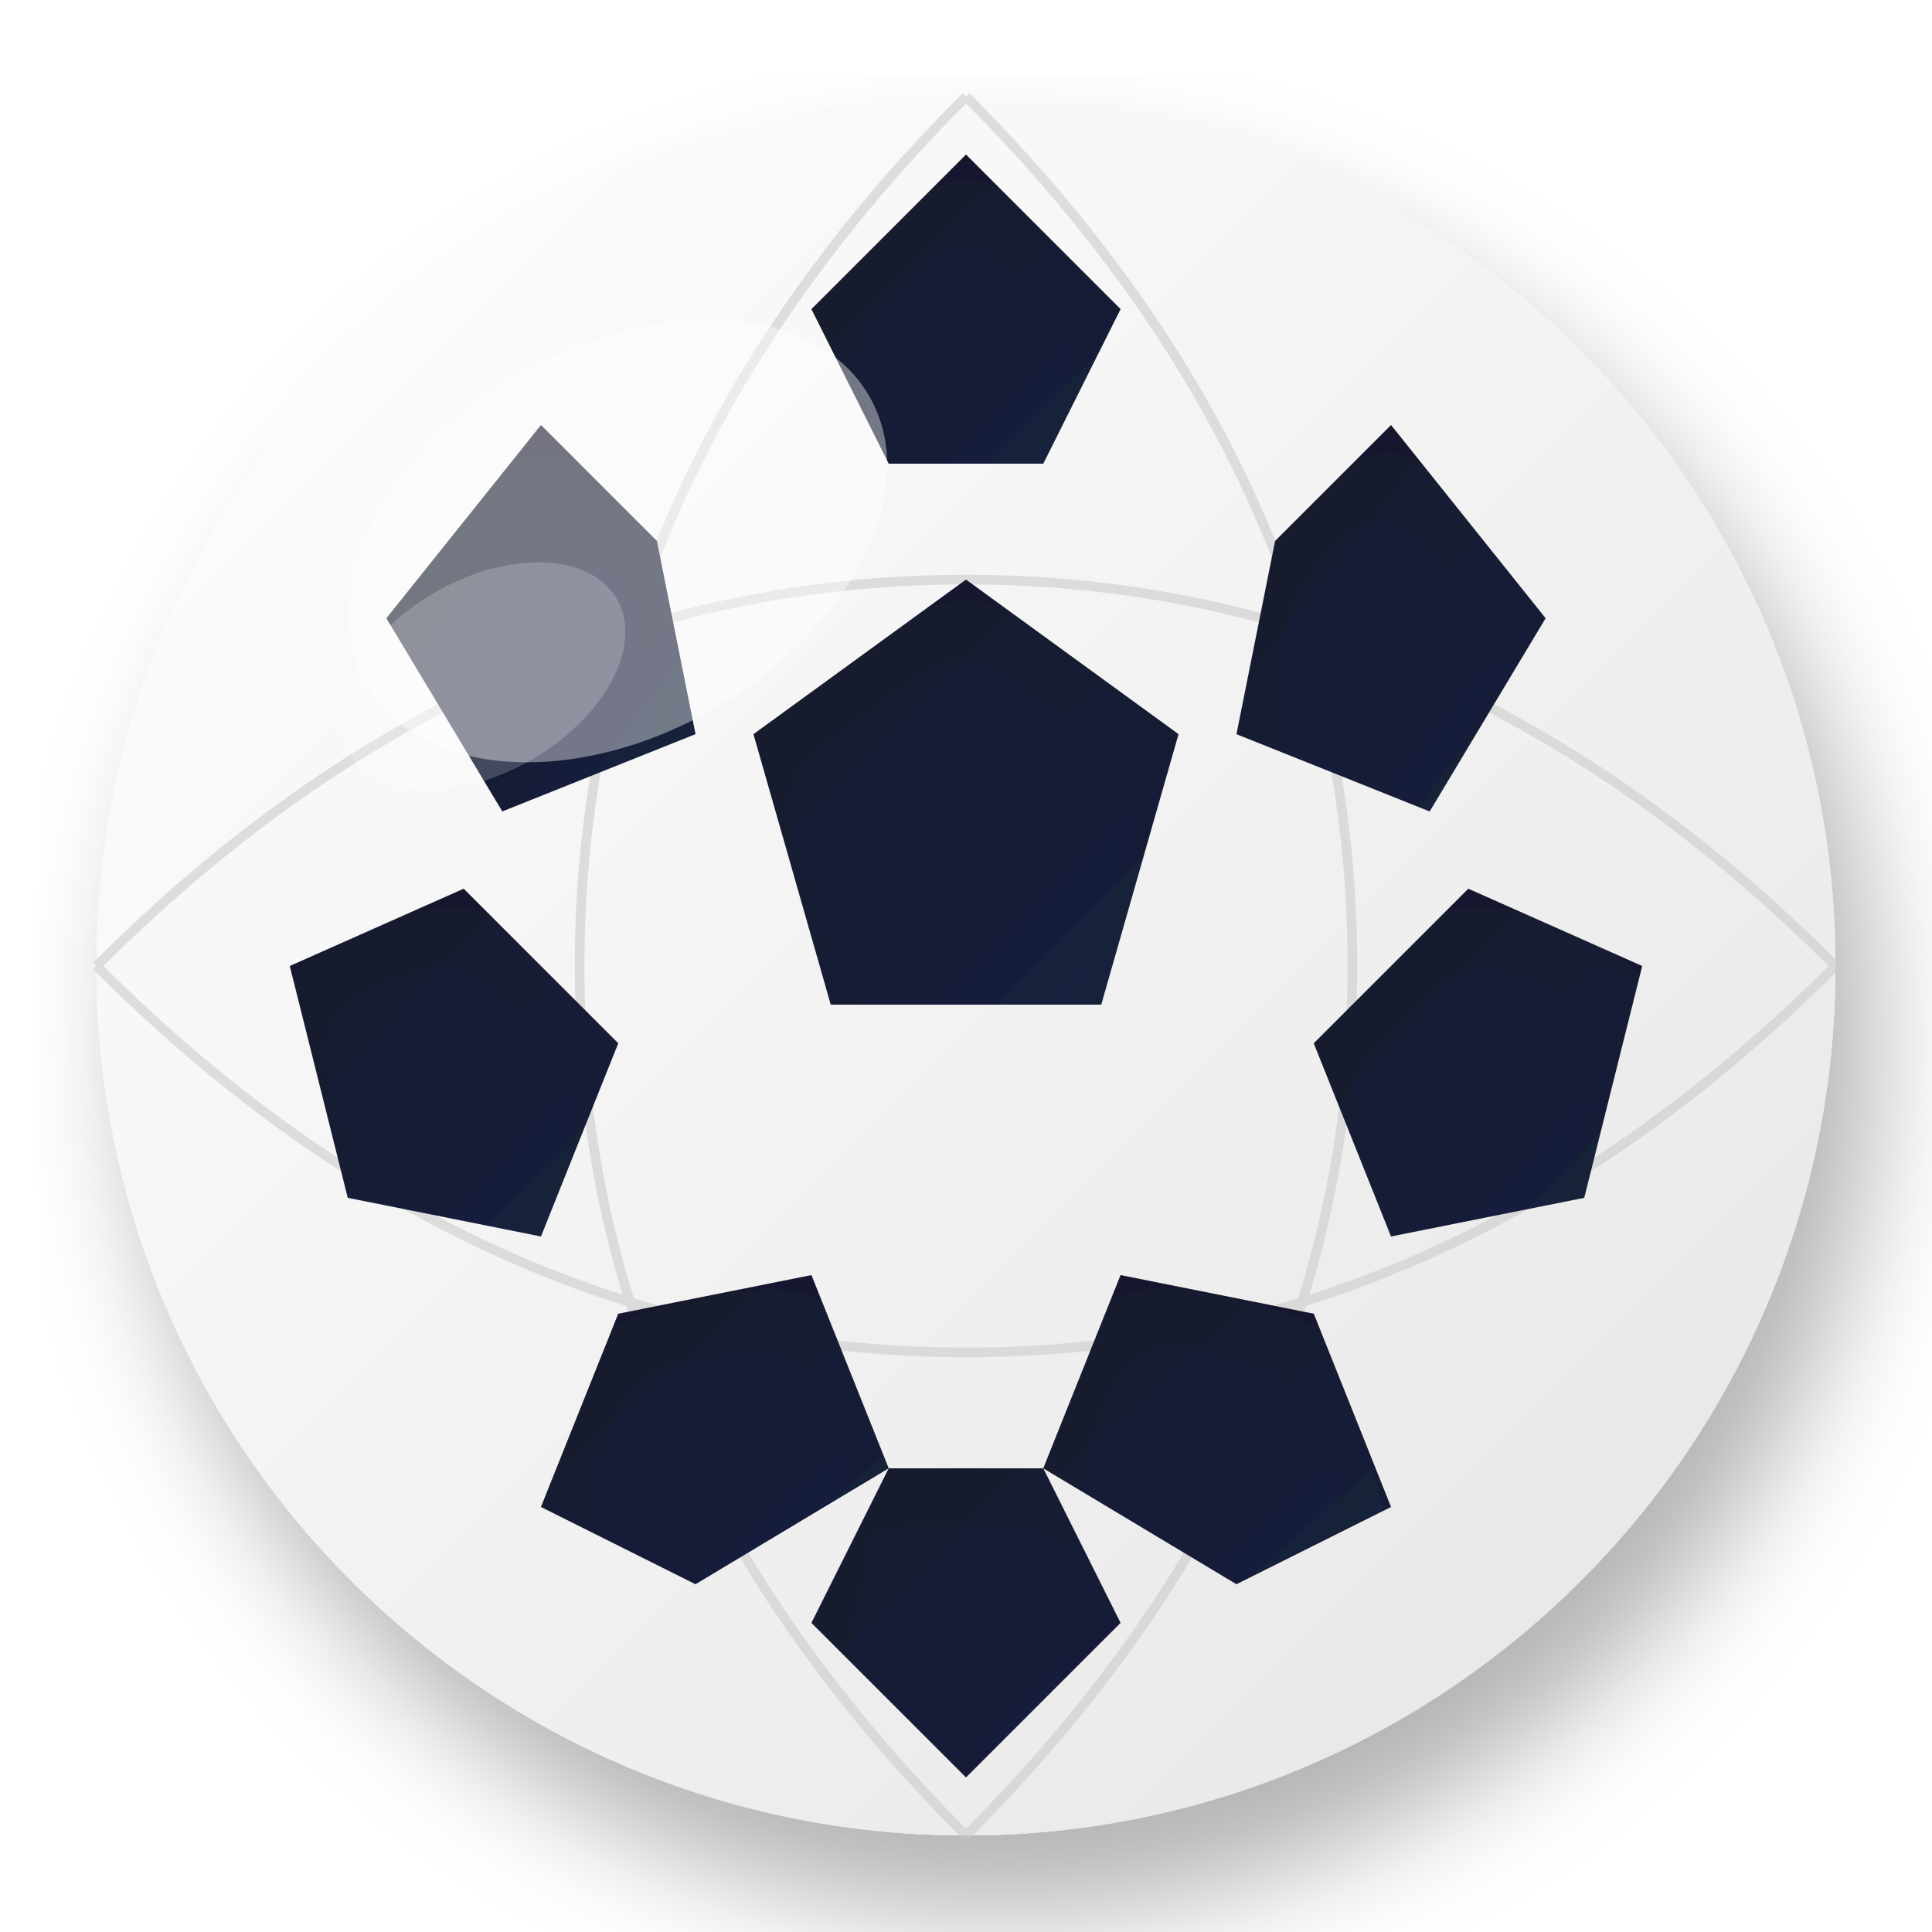
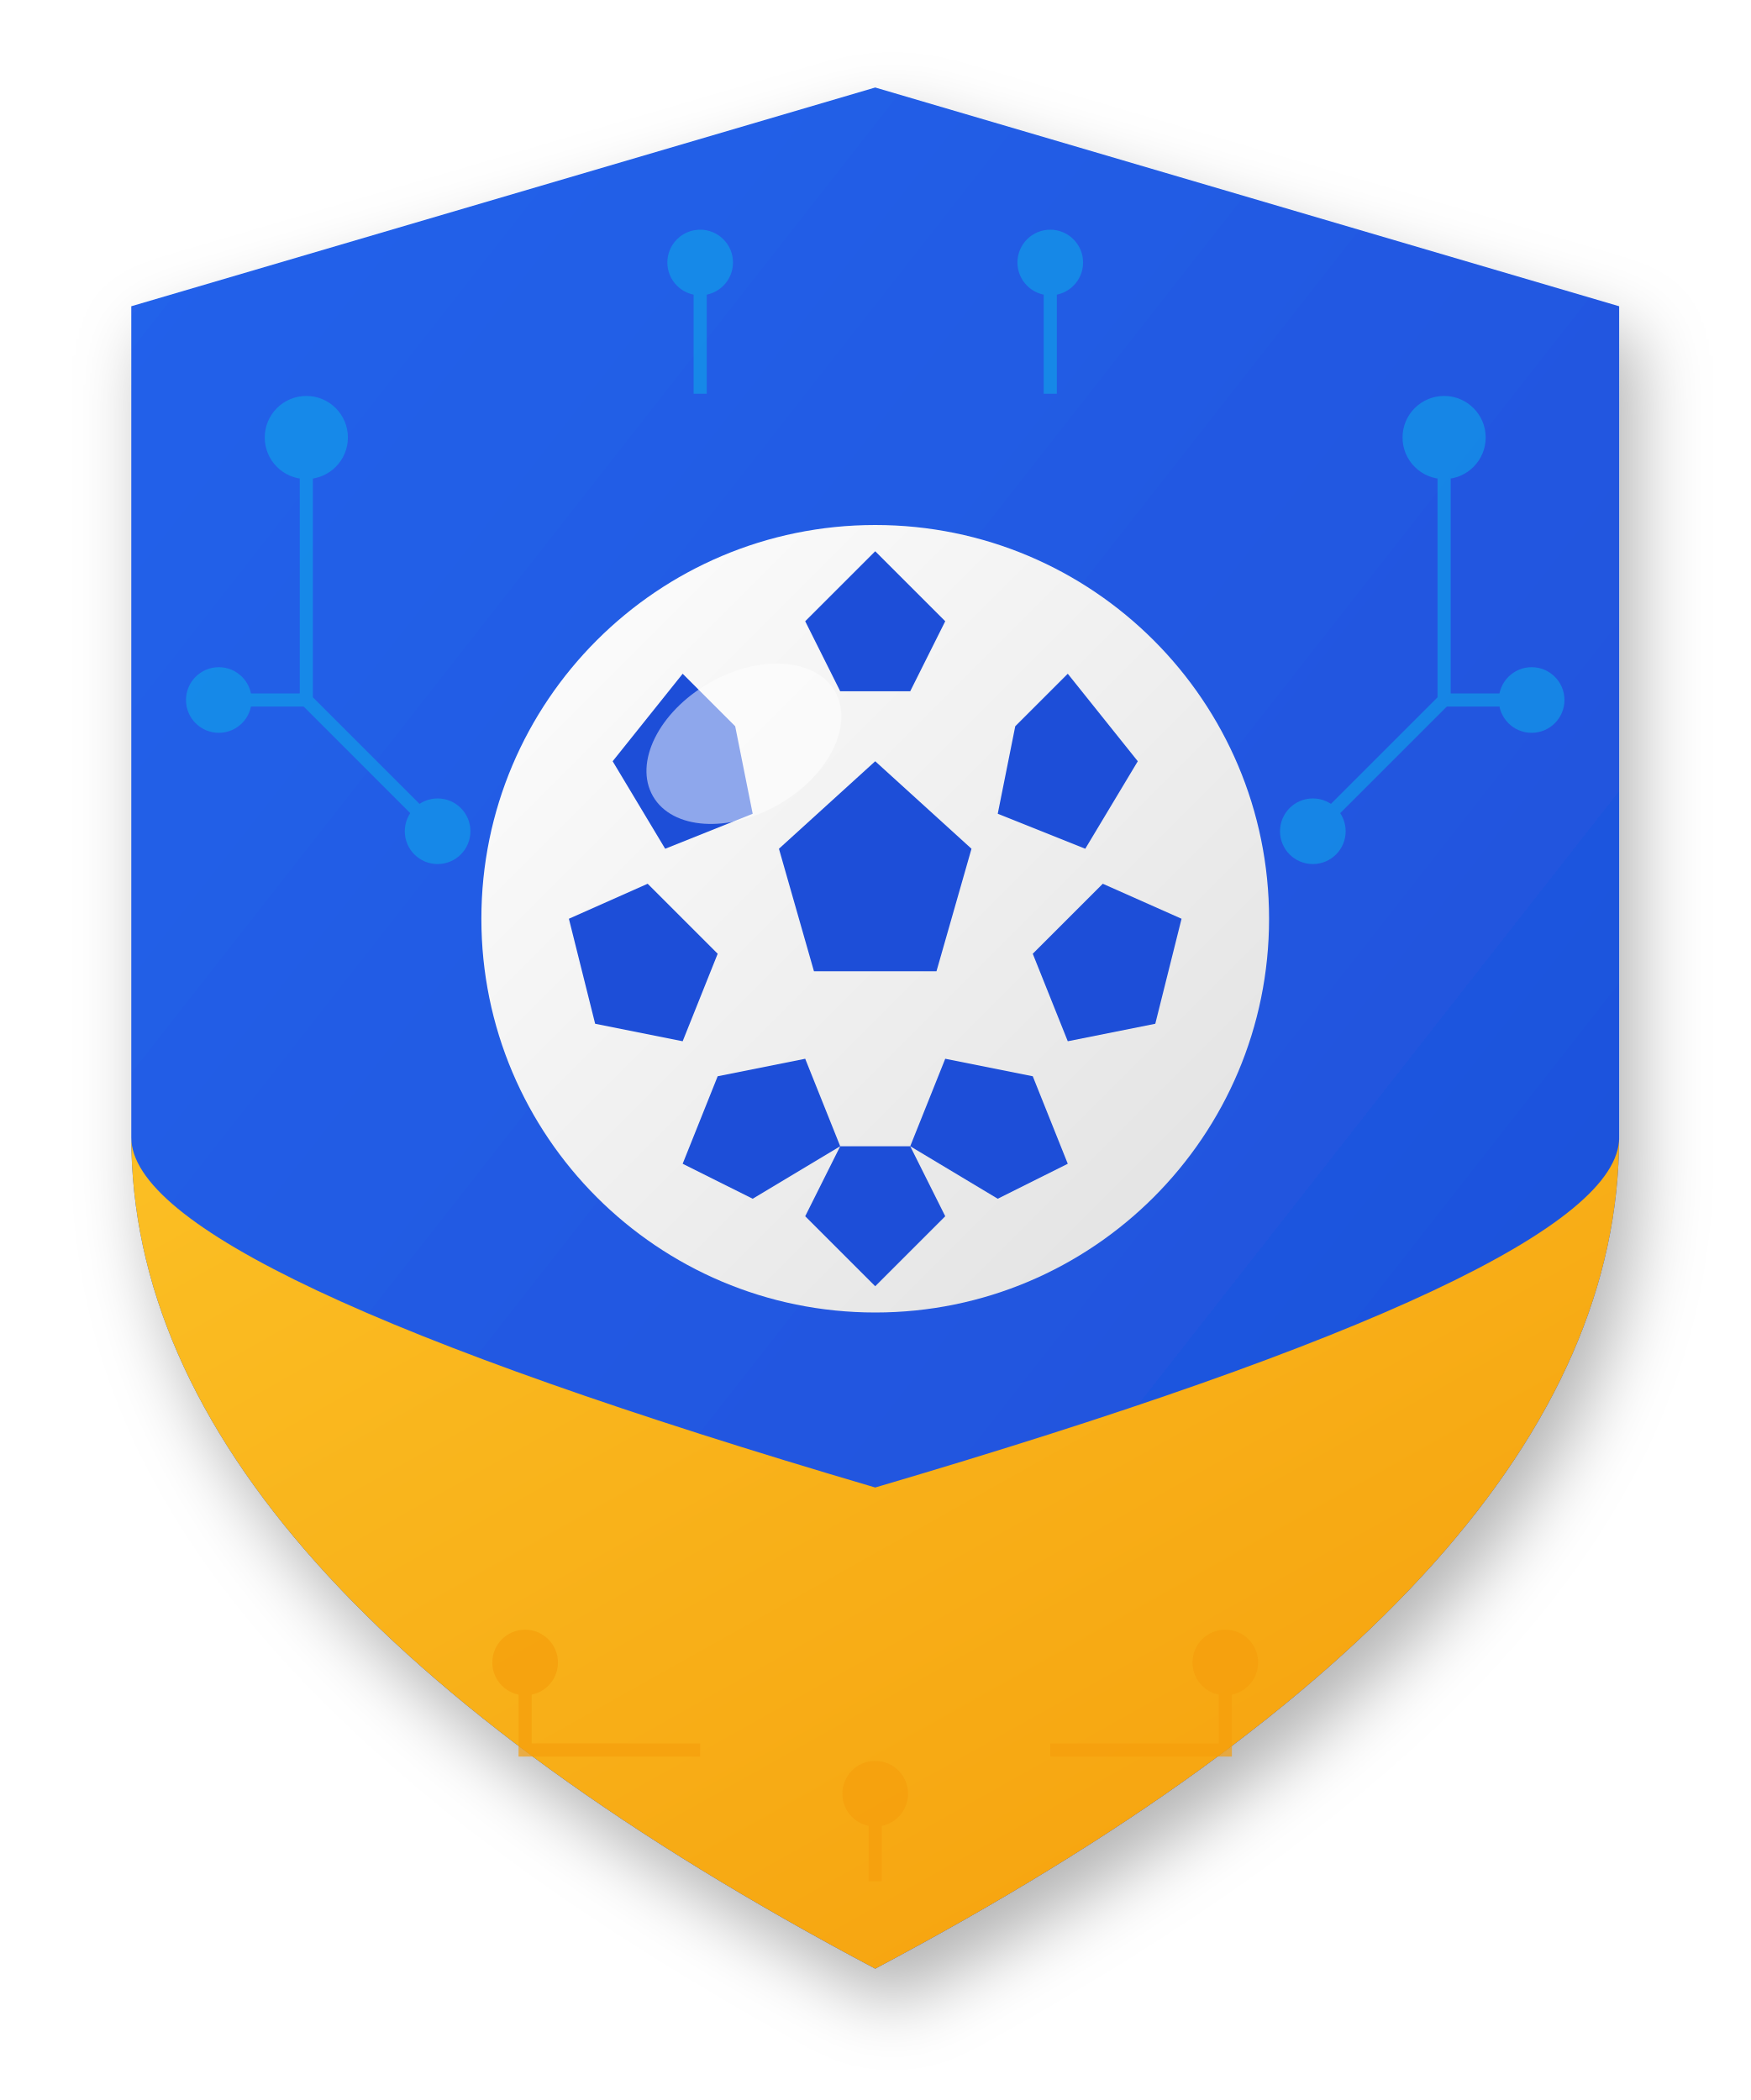
- <svg xmlns="http://www.w3.org/2000/svg" viewBox="0 0 100 100" width="100" height="100">
+ <svg xmlns="http://www.w3.org/2000/svg" viewBox="0 0 200 240" width="200" height="240">
  <defs>
+     <linearGradient id="shieldBlue" x1="0%" y1="0%" x2="100%" y2="100%">
+       <stop offset="0%" stop-color="#2563EB" />
+       <stop offset="100%" stop-color="#1d4ed8" />
+     </linearGradient>
+     <linearGradient id="shieldGold" x1="0%" y1="0%" x2="100%" y2="100%">
+       <stop offset="0%" stop-color="#FBBF24" />
+       <stop offset="100%" stop-color="#F59E0B" />
+     </linearGradient>
    <linearGradient id="ballGradient" x1="0%" y1="0%" x2="100%" y2="100%">
      <stop offset="0%" stop-color="#ffffff" />
-       <stop offset="100%" stop-color="#e5e5e5" />
-     </linearGradient>
-     <linearGradient id="shadowGradient" x1="0%" y1="0%" x2="100%" y2="100%">
-       <stop offset="0%" stop-color="#1a1a2e" />
-       <stop offset="100%" stop-color="#16213e" />
+       <stop offset="100%" stop-color="#e0e0e0" />
    </linearGradient>
    <filter id="shadow" x="-20%" y="-20%" width="140%" height="140%">
-       <feDropShadow dx="2" dy="4" stdDeviation="3" flood-color="#000" flood-opacity="0.3" />
-     </filter>
-     <filter id="innerShadow">
-       <feOffset dx="0" dy="2" />
-       <feGaussianBlur stdDeviation="2" result="offset-blur" />
-       <feComposite operator="out" in="SourceGraphic" in2="offset-blur" result="inverse" />
-       <feFlood flood-color="#000" flood-opacity="0.2" result="color" />
-       <feComposite operator="in" in="color" in2="inverse" result="shadow" />
-       <feComposite operator="over" in="shadow" in2="SourceGraphic" />
+       <feDropShadow dx="2" dy="4" stdDeviation="4" flood-color="#000" flood-opacity="0.3" />
    </filter>
  </defs>
-   <circle cx="50" cy="50" r="45" fill="url(#ballGradient)" filter="url(#shadow)" />
-   <g stroke="#cccccc" stroke-width="0.5" fill="none" opacity="0.6">
-     <path d="M50,5 Q30,25 30,50 Q30,75 50,95" />
-     <path d="M50,5 Q70,25 70,50 Q70,75 50,95" />
-     <path d="M5,50 Q25,30 50,30 Q75,30 95,50" />
-     <path d="M5,50 Q25,70 50,70 Q75,70 95,50" />
+   <path d="M100,10 L185,35 L185,130 Q185,180 100,225 Q15,180 15,130 L15,35 Z" fill="url(#shieldBlue)" filter="url(#shadow)" />
+   <path d="M100,170 Q15,145 15,130 L15,130 Q15,180 100,225 Q185,180 185,130 Q185,145 100,170 Z" fill="url(#shieldGold)" />
+   <g stroke="#0EA5E9" stroke-width="1.5" fill="none" opacity="0.6">
+     <path d="M35,50 L35,80 L50,95" />
+     <path d="M35,80 L25,80" />
+     <circle cx="35" cy="50" r="4" fill="#0EA5E9" />
+     <circle cx="25" cy="80" r="3" fill="#0EA5E9" />
+     <circle cx="50" cy="95" r="3" fill="#0EA5E9" />
+     <path d="M165,50 L165,80 L150,95" />
+     <path d="M165,80 L175,80" />
+     <circle cx="165" cy="50" r="4" fill="#0EA5E9" />
+     <circle cx="175" cy="80" r="3" fill="#0EA5E9" />
+     <circle cx="150" cy="95" r="3" fill="#0EA5E9" />
+     <path d="M80,30 L80,45" />
+     <path d="M120,30 L120,45" />
+     <circle cx="80" cy="30" r="3" fill="#0EA5E9" />
+     <circle cx="120" cy="30" r="3" fill="#0EA5E9" />
  </g>
-   <g fill="url(#shadowGradient)" filter="url(#innerShadow)">
-     <polygon points="50,30 61,38 57,52 43,52 39,38" />
-     <polygon points="50,8 58,16 54,24 46,24 42,16" />
-     <polygon points="72,22 80,32 74,42 64,38 66,28" />
-     <polygon points="85,50 82,62 72,64 68,54 76,46" />
-     <polygon points="72,78 64,82 54,76 58,66 68,68" />
-     <polygon points="50,92 42,84 46,76 54,76 58,84" />
-     <polygon points="28,78 32,68 42,66 46,76 36,82" />
-     <polygon points="15,50 24,46 32,54 28,64 18,62" />
-     <polygon points="28,22 34,28 36,38 26,42 20,32" />
+   <g transform="translate(100,105)">
+     <circle cx="0" cy="0" r="45" fill="url(#ballGradient)" />
+     <g fill="#1d4ed8">
+       <polygon points="0,-18 11,-8 7,6 -7,6 -11,-8" />
+       <polygon points="0,-42 8,-34 4,-26 -4,-26 -8,-34" />
+       <polygon points="22,-28 30,-18 24,-8 14,-12 16,-22" />
+       <polygon points="35,0 32,12 22,14 18,4 26,-4" />
+       <polygon points="22,28 14,32 4,26 8,16 18,18" />
+       <polygon points="0,42 -8,34 -4,26 4,26 8,34" />
+       <polygon points="-22,28 -18,18 -8,16 -4,26 -14,32" />
+       <polygon points="-35,0 -26,-4 -18,4 -22,14 -32,12" />
+       <polygon points="-22,-28 -16,-22 -14,-12 -24,-8 -30,-18" />
+     </g>
+     <ellipse cx="-15" cy="-20" rx="12" ry="8" fill="rgba(255,255,255,0.5)" transform="rotate(-30 -15 -20)" />
  </g>
-   <ellipse cx="32" cy="28" rx="15" ry="10" fill="rgba(255,255,255,0.4)" transform="rotate(-30 32 28)" />
-   <ellipse cx="25" cy="35" rx="8" ry="5" fill="rgba(255,255,255,0.2)" transform="rotate(-30 25 35)" />
+   <g stroke="#F59E0B" stroke-width="1.5" fill="none" opacity="0.7">
+     <path d="M60,190 L60,200 L80,200" />
+     <path d="M140,190 L140,200 L120,200" />
+     <circle cx="60" cy="190" r="3" fill="#F59E0B" />
+     <circle cx="140" cy="190" r="3" fill="#F59E0B" />
+     <path d="M100,205 L100,215" />
+     <circle cx="100" cy="205" r="3" fill="#F59E0B" />
+   </g>
</svg>
